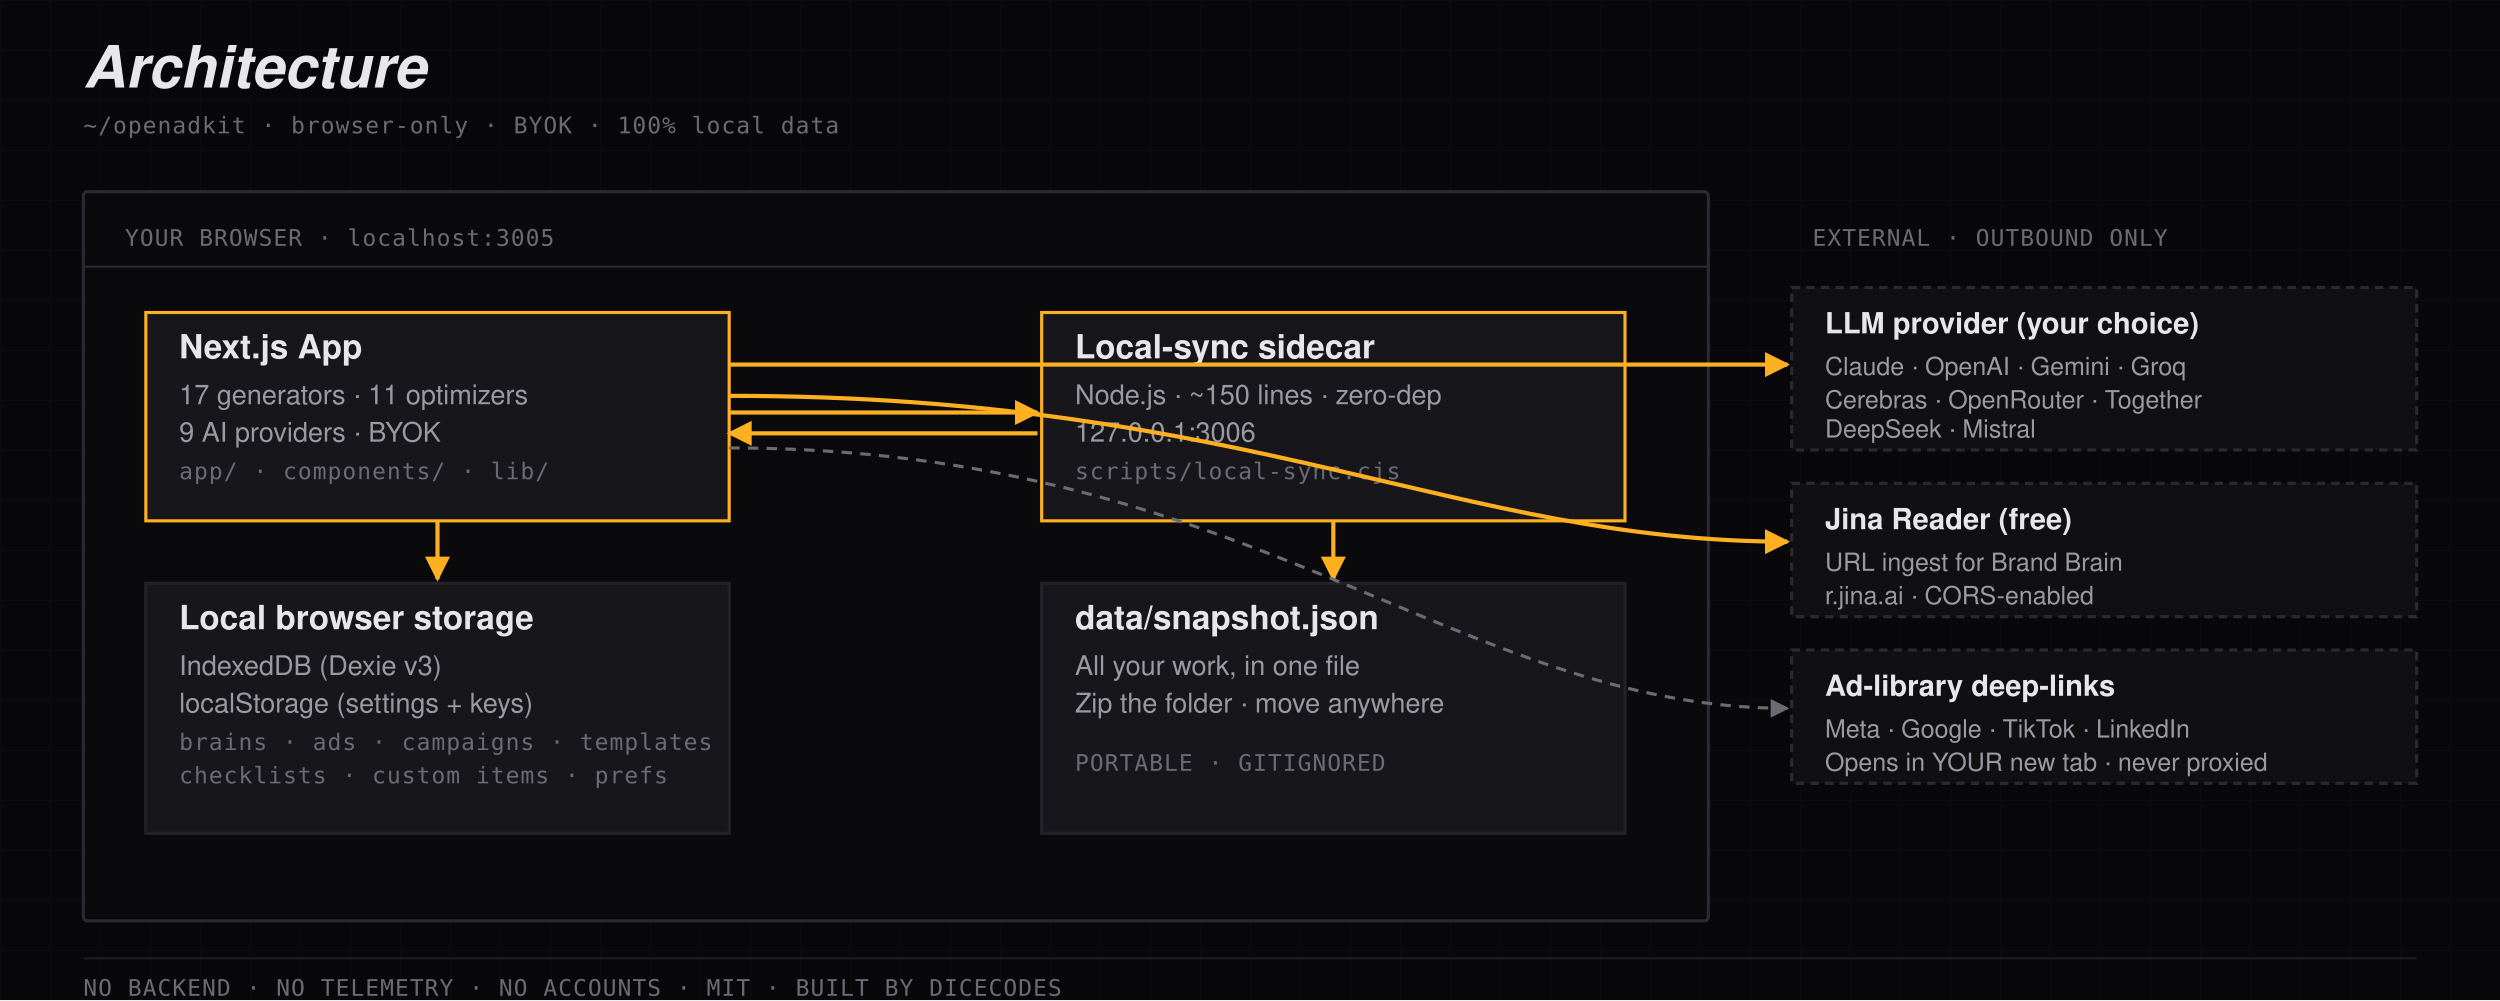
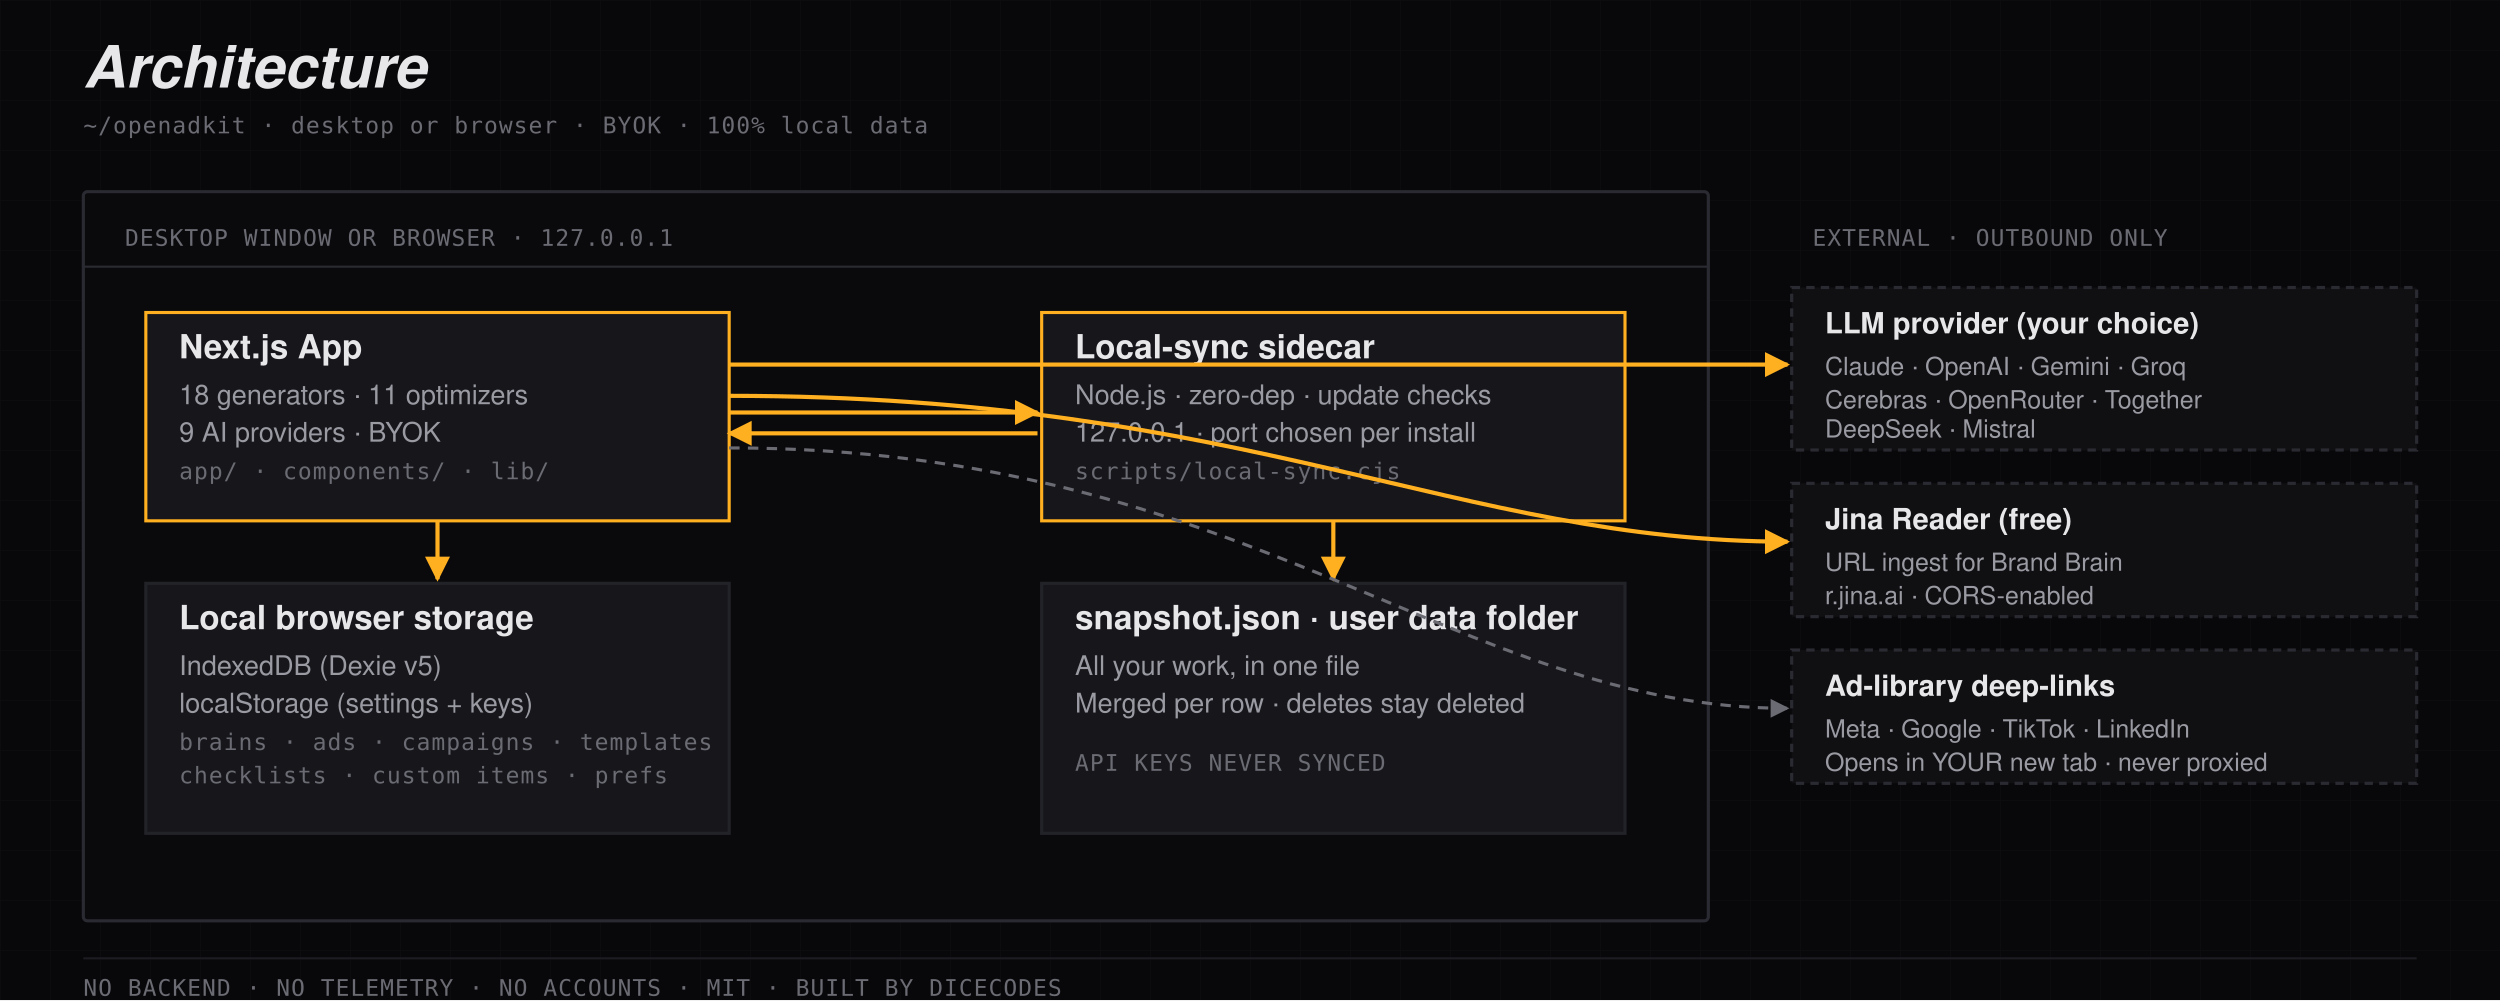
<svg xmlns="http://www.w3.org/2000/svg" viewBox="0 0 1200 480" width="1200" height="480" role="img" aria-labelledby="arctitle arcdesc">
  <defs>
    <pattern id="grid2" width="24" height="24" patternUnits="userSpaceOnUse">
      <path d="M 24 0 L 0 0 0 24" fill="none" stroke="#ffffff" stroke-width="0.5" opacity="0.03" />
    </pattern>
    <style>
      .box { fill: #16161b; stroke: #222229; stroke-width: 1.5; }
      .box-accent { fill: #16161b; stroke: #ffb020; stroke-width: 1.5; }
      .box-external { fill: #101013; stroke: #2a2a32; stroke-width: 1.5; stroke-dasharray: 4 3; }
      .label { font-family: -apple-system, system-ui, 'Segoe UI', Helvetica, Arial, sans-serif; }
      .h { font-weight: 700; fill: #e7e7ea; }
      .sub { fill: #9a9aa3; }
      .meta { font-family: ui-monospace, Menlo, Consolas, monospace; fill: #6b6b74; font-size: 11px; letter-spacing: 0.5px; }
      .arrow { stroke: #ffb020; stroke-width: 2; fill: none; marker-end: url(#arr); }
      .arrow-mute { stroke: #6b6b74; stroke-width: 1.5; fill: none; marker-end: url(#arr-mute); stroke-dasharray: 5 4; }
    </style>
    <marker id="arr" viewBox="0 0 10 10" refX="9" refY="5" markerWidth="6" markerHeight="6" orient="auto">
      <path d="M0,0 L10,5 L0,10 z" fill="#ffb020" />
    </marker>
    <marker id="arr-mute" viewBox="0 0 10 10" refX="9" refY="5" markerWidth="6" markerHeight="6" orient="auto">
      <path d="M0,0 L10,5 L0,10 z" fill="#6b6b74" />
    </marker>
  </defs>
  <rect width="1200" height="480" fill="#08080a" />
  <rect width="1200" height="480" fill="url(#grid2)" />
  <text x="40" y="42" class="label h" font-style="italic" font-family="Georgia, serif" font-size="28">Architecture</text>
-   <text x="40" y="64" class="label meta">~/openadkit · browser-only · BYOK · 100% local data</text>
+   <text x="40" y="64" class="label meta">~/openadkit · desktop or browser · BYOK · 100% local data</text>
  <rect x="40" y="92" width="780" height="350" rx="2" fill="#0a0a0d" stroke="#2a2a32" stroke-width="1.5" />
-   <text x="60" y="118" class="label meta">YOUR BROWSER · localhost:3005</text>
+   <text x="60" y="118" class="label meta">DESKTOP WINDOW OR BROWSER · 127.0.0.1</text>
  <line x1="40" y1="128" x2="820" y2="128" stroke="#2a2a32" />
  <rect x="70" y="150" width="280" height="100" class="box-accent" />
  <text x="86" y="172" class="label h" font-size="16">Next.js App</text>
-   <text x="86" y="194" class="label sub" font-size="13">17 generators · 11 optimizers</text>
+   <text x="86" y="194" class="label sub" font-size="13">18 generators · 11 optimizers</text>
  <text x="86" y="212" class="label sub" font-size="13">9 AI providers · BYOK</text>
  <text x="86" y="230" class="label meta">app/ · components/ · lib/</text>
  <rect x="70" y="280" width="280" height="120" class="box" />
  <text x="86" y="302" class="label h" font-size="16">Local browser storage</text>
-   <text x="86" y="324" class="label sub" font-size="13">IndexedDB (Dexie v3)</text>
+   <text x="86" y="324" class="label sub" font-size="13">IndexedDB (Dexie v5)</text>
  <text x="86" y="342" class="label sub" font-size="13">localStorage (settings + keys)</text>
  <text x="86" y="360" class="label meta">brains · ads · campaigns · templates</text>
  <text x="86" y="376" class="label meta">checklists · custom items · prefs</text>
  <rect x="500" y="150" width="280" height="100" class="box-accent" />
  <text x="516" y="172" class="label h" font-size="16">Local-sync sidecar</text>
-   <text x="516" y="194" class="label sub" font-size="13">Node.js · ~150 lines · zero-dep</text>
-   <text x="516" y="212" class="label sub" font-size="13">127.0.0.1:3006</text>
+   <text x="516" y="194" class="label sub" font-size="13">Node.js · zero-dep · update checks</text>
+   <text x="516" y="212" class="label sub" font-size="13">127.0.0.1 · port chosen per install</text>
  <text x="516" y="230" class="label meta">scripts/local-sync.cjs</text>
  <rect x="500" y="280" width="280" height="120" class="box" />
-   <text x="516" y="302" class="label h" font-size="16">data/snapshot.json</text>
+   <text x="516" y="302" class="label h" font-size="16">snapshot.json · user data folder</text>
  <text x="516" y="324" class="label sub" font-size="13">All your work, in one file</text>
-   <text x="516" y="342" class="label sub" font-size="13">Zip the folder · move anywhere</text>
-   <text x="516" y="370" class="label meta">PORTABLE · GITIGNORED</text>
+   <text x="516" y="342" class="label sub" font-size="13">Merged per row · deletes stay deleted</text>
+   <text x="516" y="370" class="label meta">API KEYS NEVER SYNCED</text>
  <text x="870" y="118" class="label meta">EXTERNAL · OUTBOUND ONLY</text>
  <rect x="860" y="138" width="300" height="78" class="box-external" />
  <text x="876" y="160" class="label h" font-size="14">LLM provider (your choice)</text>
  <text x="876" y="180" class="label sub" font-size="12">Claude · OpenAI · Gemini · Groq</text>
  <text x="876" y="196" class="label sub" font-size="12">Cerebras · OpenRouter · Together</text>
  <text x="876" y="210" class="label sub" font-size="12">DeepSeek · Mistral</text>
  <rect x="860" y="232" width="300" height="64" class="box-external" />
  <text x="876" y="254" class="label h" font-size="14">Jina Reader (free)</text>
  <text x="876" y="274" class="label sub" font-size="12">URL ingest for Brand Brain</text>
  <text x="876" y="290" class="label sub" font-size="12">r.jina.ai · CORS-enabled</text>
  <rect x="860" y="312" width="300" height="64" class="box-external" />
  <text x="876" y="334" class="label h" font-size="14">Ad-library deep-links</text>
  <text x="876" y="354" class="label sub" font-size="12">Meta · Google · TikTok · LinkedIn</text>
  <text x="876" y="370" class="label sub" font-size="12">Opens in YOUR new tab · never proxied</text>
  <path class="arrow" d="M 210 250 L 210 278" />
  <path class="arrow" d="M 350 198 L 498 198" />
  <path class="arrow" d="M 498 208 L 350 208" />
  <path class="arrow" d="M 640 250 L 640 278" />
  <path class="arrow" d="M 350 175 L 858 175" />
  <path class="arrow" d="M 350 190 C 600 190 700 260 858 260" />
  <path class="arrow-mute" d="M 350 215 C 600 215 700 340 858 340" />
  <line x1="40" y1="460" x2="1160" y2="460" stroke="#1c1c22" />
  <text x="40" y="478" class="label meta">NO BACKEND  ·  NO TELEMETRY  ·  NO ACCOUNTS  ·  MIT  ·  BUILT BY DICECODES</text>
</svg>
